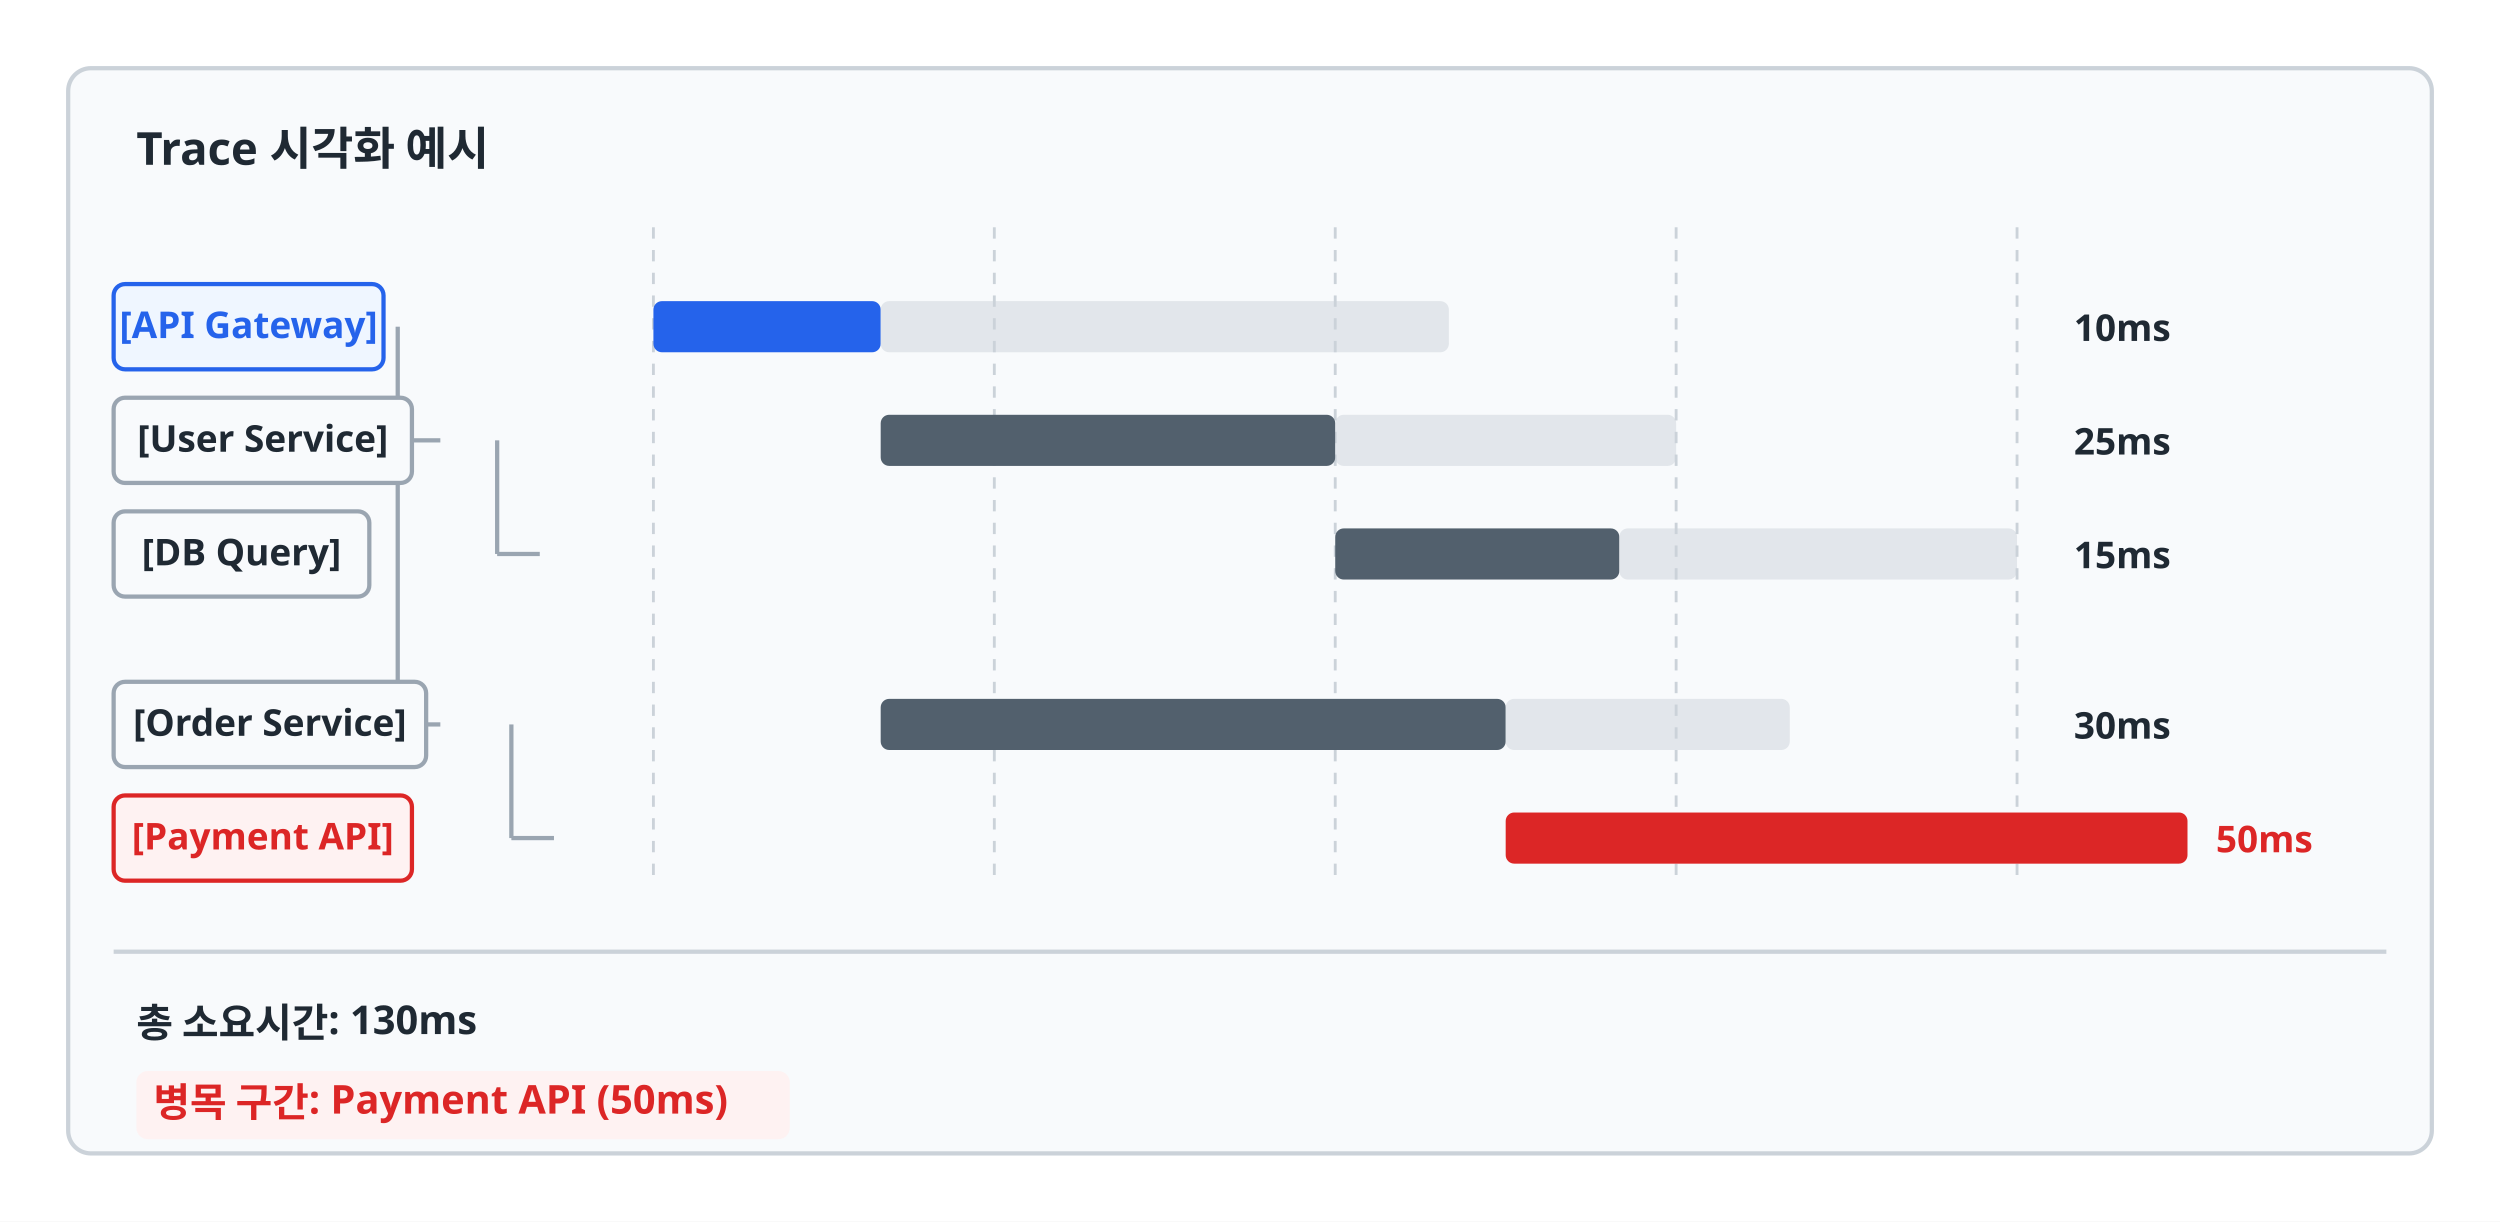
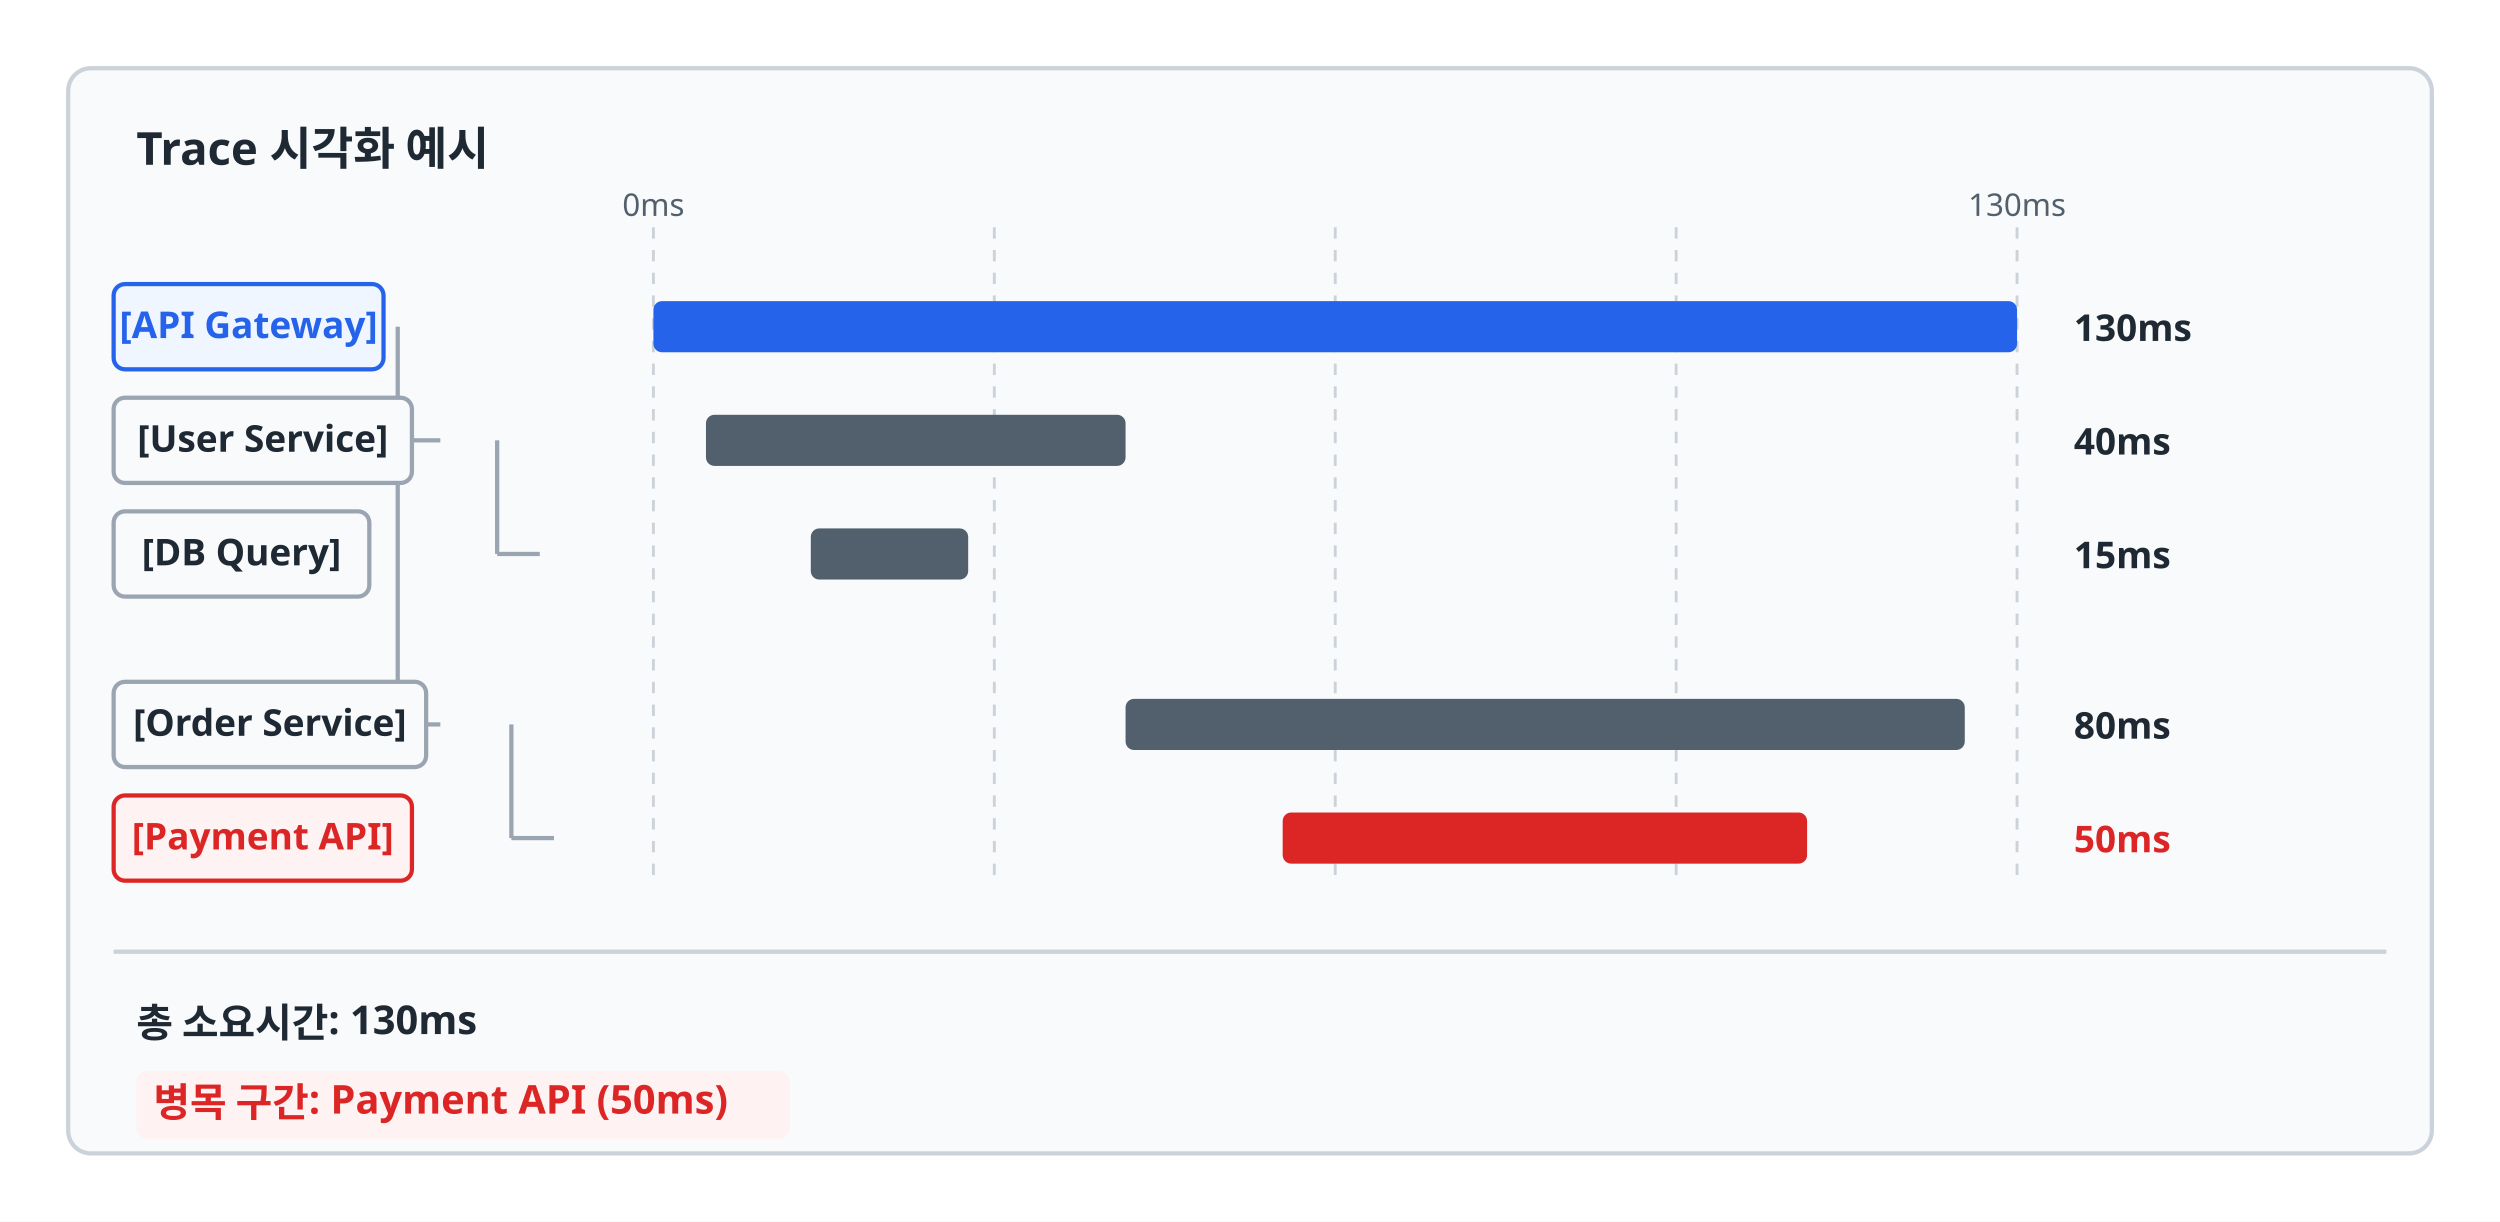
<svg xmlns="http://www.w3.org/2000/svg" viewBox="0 0 880 430" width="880" height="430" font-family="'Malgun Gothic','Apple SD Gothic Neo','Noto Sans KR','Segoe UI',sans-serif" role="img" aria-labelledby="t d">
  <rect width="880" height="430" fill="#ffffff" />
  <rect x="24" y="24" width="832" height="382" rx="8" fill="#f8fafc" stroke="#cbd2d9" stroke-width="1.5" />
  <text x="48" y="58" font-size="16" font-weight="bold" fill="#1f2933">Trace 시각화 예시</text>
+   <text x="230" y="76" font-size="11" fill="#52606d" text-anchor="middle">0ms</text>
+   <text x="710" y="76" font-size="11" fill="#52606d" text-anchor="middle">130ms</text>
  <path d="M 230 80 L 230 310" stroke="#cbd2d9" stroke-width="1" stroke-dasharray="4 4" />
  <path d="M 350 80 L 350 310" stroke="#cbd2d9" stroke-width="1" stroke-dasharray="4 4" />
  <path d="M 470 80 L 470 310" stroke="#cbd2d9" stroke-width="1" stroke-dasharray="4 4" />
  <path d="M 590 80 L 590 310" stroke="#cbd2d9" stroke-width="1" stroke-dasharray="4 4" />
  <path d="M 710 80 L 710 310" stroke="#cbd2d9" stroke-width="1" stroke-dasharray="4 4" />
  <path d="M 140 115 L 140 255" stroke="#9aa5b1" stroke-width="1.5" fill="none" />
  <path d="M 140 155 L 155 155" stroke="#9aa5b1" stroke-width="1.5" fill="none" />
  <path d="M 175 155 L 175 195" stroke="#9aa5b1" stroke-width="1.5" fill="none" />
  <path d="M 175 195 L 190 195" stroke="#9aa5b1" stroke-width="1.5" fill="none" />
  <path d="M 140 255 L 155 255" stroke="#9aa5b1" stroke-width="1.5" fill="none" />
  <path d="M 180 255 L 180 295" stroke="#9aa5b1" stroke-width="1.5" fill="none" />
  <path d="M 180 295 L 195 295" stroke="#9aa5b1" stroke-width="1.5" fill="none" />
  <rect x="40" y="100" width="95" height="30" rx="4" fill="#eff6ff" stroke="#2563eb" stroke-width="1.5" />
  <text x="87.5" y="119" font-size="13" font-weight="bold" fill="#2563eb" text-anchor="middle">[API Gateway]</text>
-   <rect x="230" y="106" width="80" height="18" rx="3" fill="#2563eb" />
-   <rect x="310" y="106" width="200" height="18" rx="3" fill="#cbd2d9" opacity="0.5" />
-   <text x="730" y="120" font-size="13" font-weight="bold" fill="#1f2933">10ms</text>
+   <rect x="230" y="106" width="480" height="18" rx="3" fill="#2563eb" />
+   <text x="730" y="120" font-size="13" font-weight="bold" fill="#1f2933">130ms</text>
  <rect x="40" y="140" width="105" height="30" rx="4" fill="#f8fafc" stroke="#9aa5b1" stroke-width="1.5" />
  <text x="92.5" y="159" font-size="13" font-weight="bold" fill="#1f2933" text-anchor="middle">[User Service]</text>
-   <rect x="310" y="146" width="160" height="18" rx="3" fill="#52606d" />
-   <rect x="470" y="146" width="120" height="18" rx="3" fill="#cbd2d9" opacity="0.5" />
-   <text x="730" y="160" font-size="13" font-weight="bold" fill="#1f2933">25ms</text>
+   <rect x="248.5" y="146" width="147.7" height="18" rx="3" fill="#52606d" />
+   <text x="730" y="160" font-size="13" font-weight="bold" fill="#1f2933">40ms</text>
  <rect x="40" y="180" width="90" height="30" rx="4" fill="#f8fafc" stroke="#9aa5b1" stroke-width="1.5" />
  <text x="85" y="199" font-size="13" font-weight="bold" fill="#1f2933" text-anchor="middle">[DB Query]</text>
-   <rect x="470" y="186" width="100" height="18" rx="3" fill="#52606d" />
-   <rect x="570" y="186" width="140" height="18" rx="3" fill="#cbd2d9" opacity="0.5" />
+   <rect x="285.4" y="186" width="55.4" height="18" rx="3" fill="#52606d" />
  <text x="730" y="200" font-size="13" font-weight="bold" fill="#1f2933">15ms</text>
  <rect x="40" y="240" width="110" height="30" rx="4" fill="#f8fafc" stroke="#9aa5b1" stroke-width="1.5" />
  <text x="95" y="259" font-size="13" font-weight="bold" fill="#1f2933" text-anchor="middle">[Order Service]</text>
-   <rect x="310" y="246" width="220" height="18" rx="3" fill="#52606d" />
-   <rect x="530" y="246" width="100" height="18" rx="3" fill="#cbd2d9" opacity="0.5" />
-   <text x="730" y="260" font-size="13" font-weight="bold" fill="#1f2933">30ms</text>
+   <rect x="396.2" y="246" width="295.4" height="18" rx="3" fill="#52606d" />
+   <text x="730" y="260" font-size="13" font-weight="bold" fill="#1f2933">80ms</text>
  <rect x="40" y="280" width="105" height="30" rx="4" fill="#fef2f2" stroke="#dc2626" stroke-width="1.5" />
  <text x="92.5" y="299" font-size="13" font-weight="bold" fill="#dc2626" text-anchor="middle">[Payment API]</text>
-   <rect x="530" y="286" width="240" height="18" rx="3" fill="#dc2626" />
-   <text x="780" y="300" font-size="13" font-weight="bold" fill="#dc2626">50ms</text>
+   <rect x="451.5" y="286" width="184.6" height="18" rx="3" fill="#dc2626" />
+   <text x="730" y="300" font-size="13" font-weight="bold" fill="#dc2626">50ms</text>
  <path d="M 40 335 L 840 335" stroke="#cbd2d9" stroke-width="1.5" />
  <text x="48" y="365" font-size="14" font-weight="bold" fill="#1f2933">총 소요시간: 130ms</text>
  <rect x="48" y="377" width="230" height="24" rx="4" fill="#fef2f2" />
  <text x="54" y="393" font-size="14" font-weight="bold" fill="#dc2626">병목 구간: Payment API (50ms)</text>
</svg>
